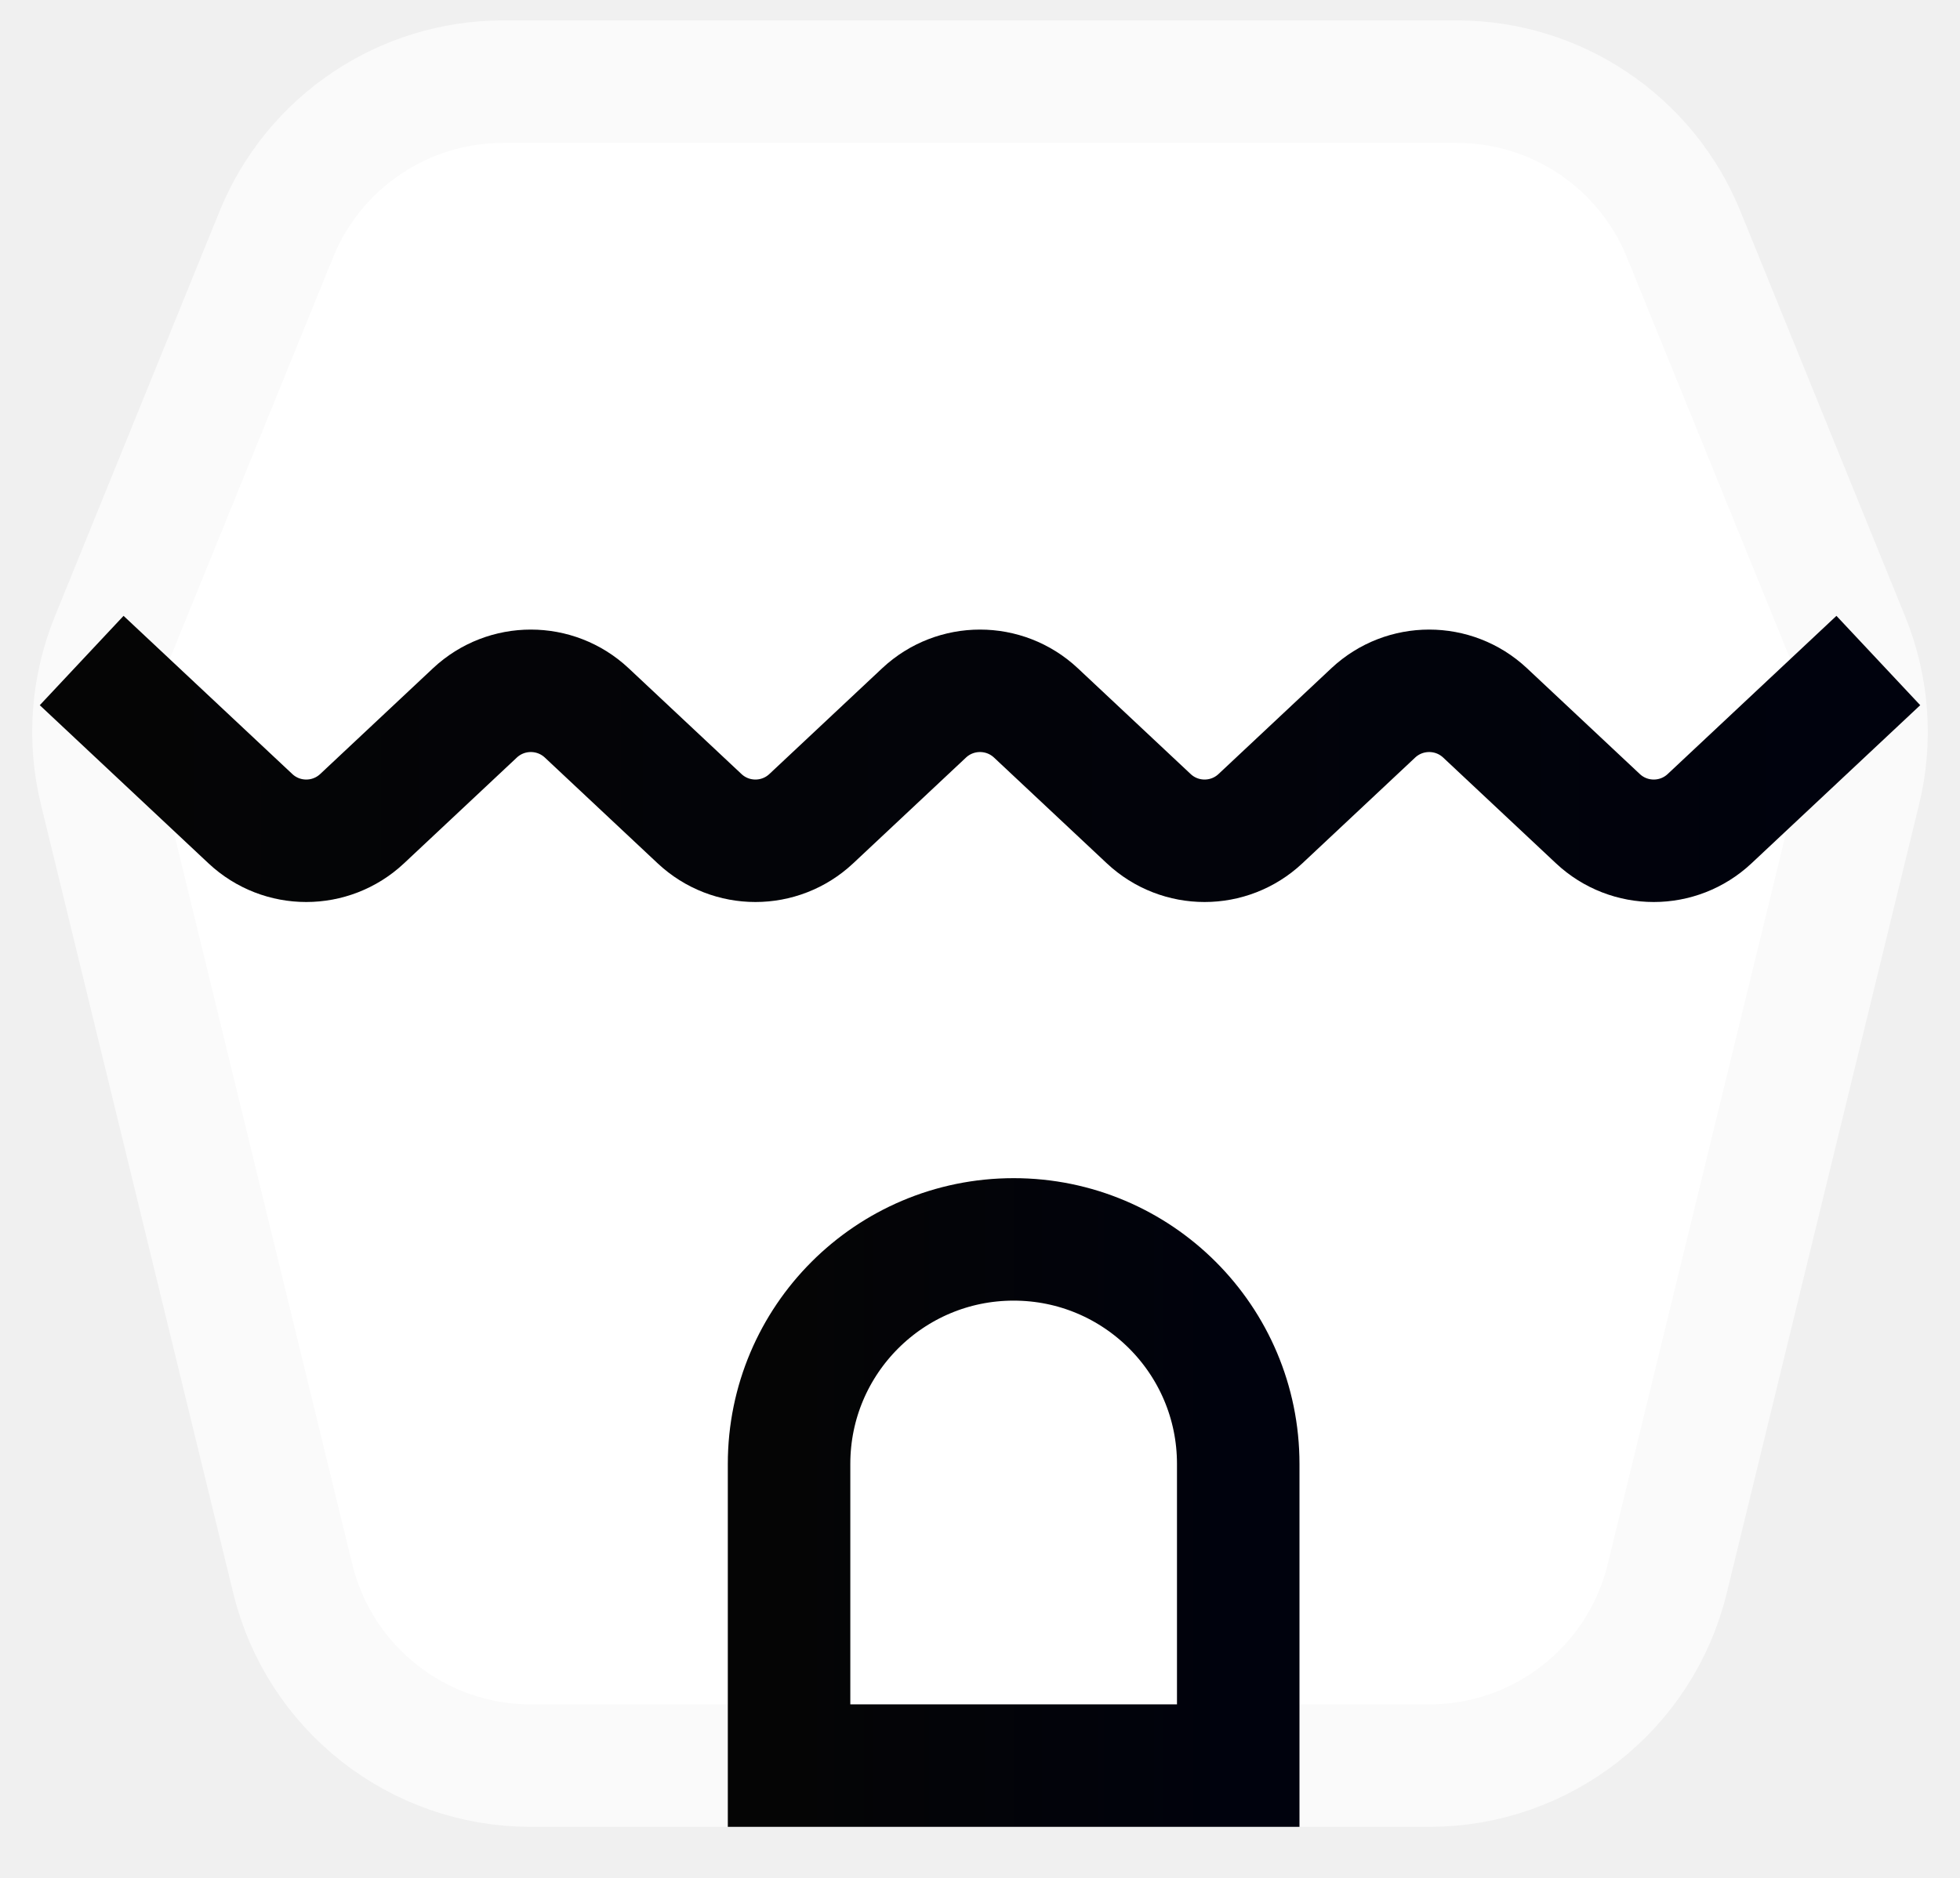
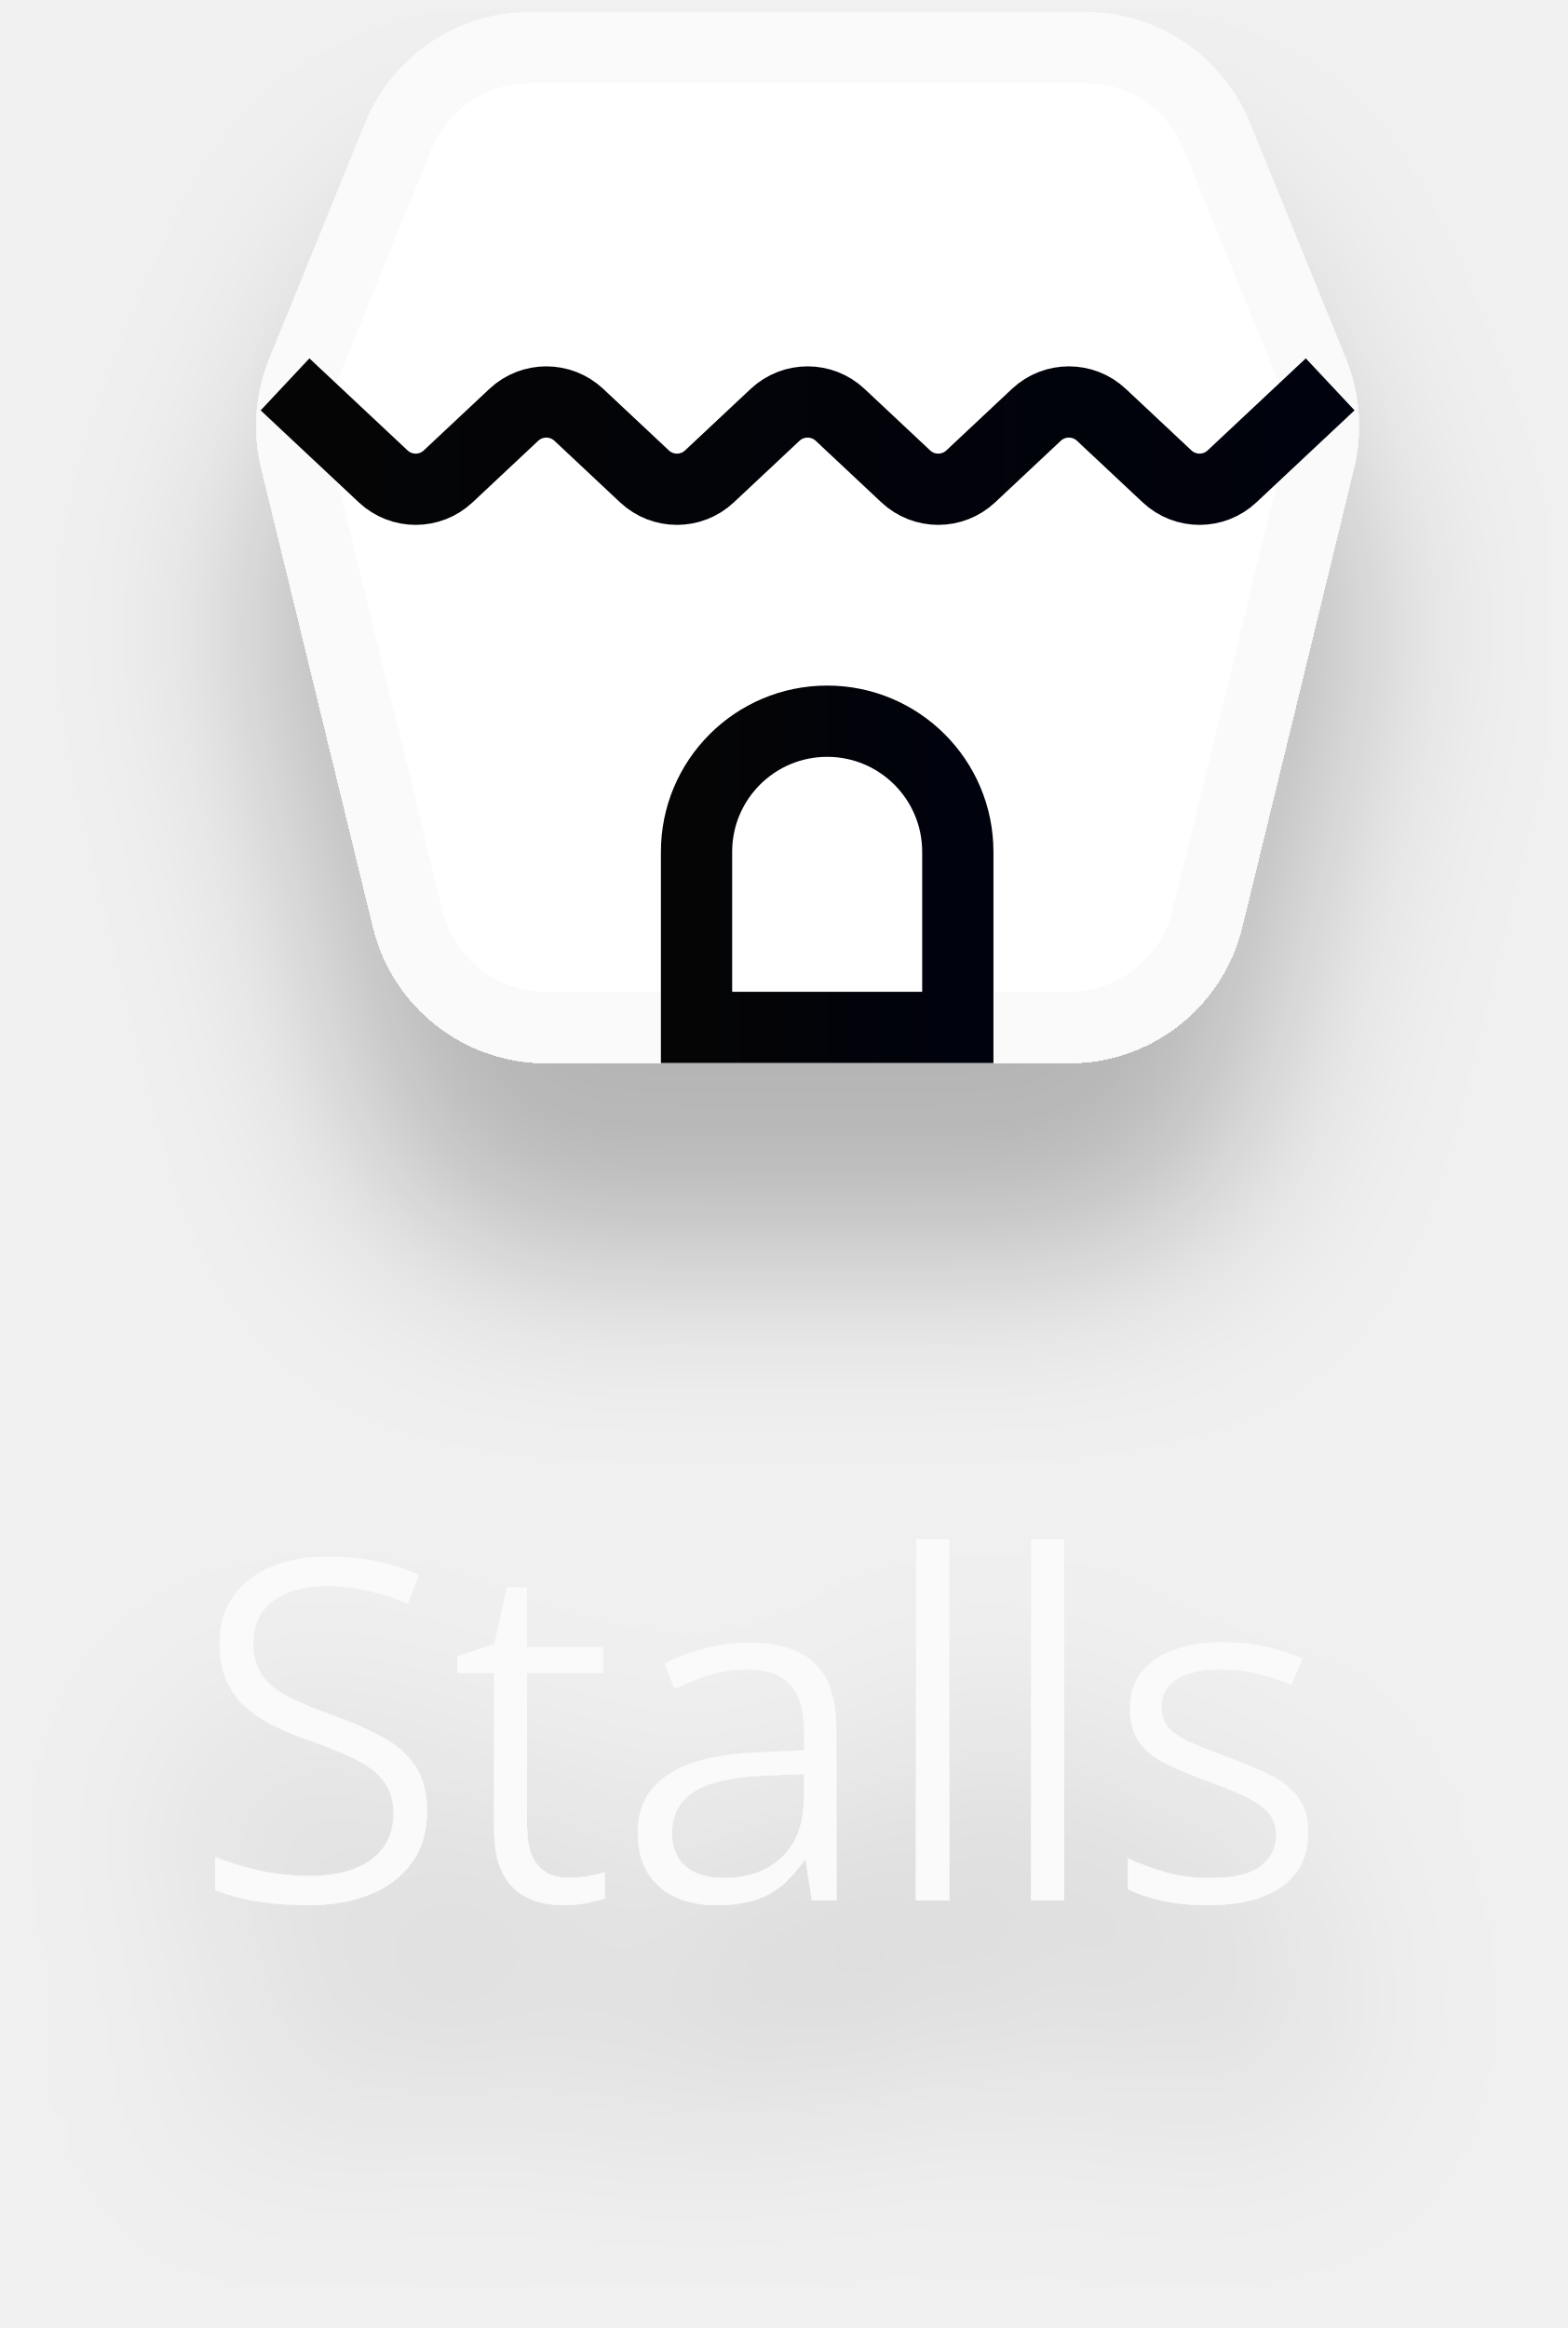
- <svg xmlns="http://www.w3.org/2000/svg" width="24" height="23" viewBox="0 0 24 23" fill="none">
-   <path d="M20.415 19.336C20.088 20.679 18.884 21.625 17.501 21.625H6.499C5.116 21.625 3.912 20.679 3.585 19.336L1.23 9.676C1.08 9.064 1.128 8.42 1.365 7.836L3.383 2.871C3.842 1.74 4.941 1 6.162 1H17.838C19.059 1 20.158 1.74 20.617 2.871L22.635 7.836C22.872 8.42 22.92 9.064 22.77 9.676L20.415 19.336Z" fill="white" stroke="#FAFAFA" stroke-width="1.5" />
-   <path d="M1 8.09L3.066 10.027C3.451 10.388 4.049 10.388 4.434 10.027L5.816 8.731C6.201 8.371 6.799 8.371 7.184 8.731L8.566 10.027C8.951 10.388 9.549 10.388 9.934 10.027L11.316 8.731C11.701 8.371 12.299 8.371 12.684 8.731L14.066 10.027C14.451 10.388 15.049 10.388 15.434 10.027L16.816 8.731C17.201 8.371 17.799 8.371 18.184 8.731L19.566 10.027C19.951 10.388 20.549 10.388 20.934 10.027L23 8.09" stroke="url(#paint0_linear_594_10686)" stroke-width="1.5" />
-   <path d="M9.662 17.93C9.662 16.411 10.893 15.18 12.412 15.18V15.18C13.931 15.18 15.162 16.411 15.162 17.93V21.625H9.662V17.93Z" stroke="url(#paint1_linear_594_10686)" stroke-width="1.5" />
+ <svg xmlns="http://www.w3.org/2000/svg" width="33" height="49" viewBox="0 0 33 49" fill="none">
+   <g filter="url(#filter0_d_945_16453)">
+     <path d="M8.988 38.125C8.988 38.548 8.881 38.908 8.666 39.204C8.454 39.497 8.161 39.72 7.787 39.873C7.416 40.023 6.983 40.098 6.488 40.098C6.212 40.098 5.953 40.085 5.712 40.059C5.474 40.033 5.256 39.995 5.058 39.946C4.862 39.898 4.687 39.84 4.53 39.775V39.092C4.781 39.193 5.077 39.284 5.419 39.365C5.764 39.447 6.13 39.487 6.518 39.487C6.882 39.487 7.196 39.437 7.46 39.336C7.724 39.235 7.927 39.087 8.07 38.892C8.214 38.696 8.285 38.457 8.285 38.174C8.285 37.91 8.225 37.692 8.104 37.52C7.984 37.344 7.794 37.189 7.533 37.056C7.276 36.919 6.934 36.777 6.508 36.631C6.208 36.527 5.941 36.414 5.707 36.294C5.473 36.17 5.274 36.03 5.111 35.874C4.952 35.715 4.83 35.529 4.745 35.317C4.664 35.102 4.623 34.855 4.623 34.575C4.623 34.191 4.721 33.864 4.916 33.594C5.111 33.32 5.38 33.114 5.722 32.974C6.067 32.83 6.459 32.759 6.898 32.759C7.263 32.759 7.605 32.793 7.924 32.861C8.243 32.93 8.541 33.026 8.817 33.149L8.588 33.755C8.321 33.641 8.043 33.551 7.753 33.486C7.466 33.418 7.175 33.384 6.879 33.384C6.563 33.384 6.29 33.431 6.059 33.525C5.827 33.617 5.648 33.752 5.521 33.931C5.395 34.106 5.331 34.321 5.331 34.575C5.331 34.849 5.391 35.075 5.512 35.254C5.632 35.43 5.814 35.581 6.059 35.708C6.303 35.835 6.612 35.965 6.986 36.099C7.406 36.248 7.764 36.406 8.061 36.572C8.36 36.738 8.59 36.943 8.749 37.188C8.909 37.432 8.988 37.744 8.988 38.125ZM11.967 39.526C12.107 39.526 12.245 39.515 12.382 39.492C12.519 39.469 12.634 39.442 12.729 39.409V39.951C12.628 39.99 12.499 40.024 12.343 40.054C12.187 40.083 12.027 40.098 11.864 40.098C11.575 40.098 11.321 40.046 11.102 39.941C10.884 39.837 10.713 39.668 10.59 39.434C10.466 39.199 10.404 38.885 10.404 38.491V35.215H9.628V34.858L10.404 34.605L10.668 33.408H11.093V34.668H12.694V35.215H11.093V38.462C11.093 38.817 11.168 39.084 11.317 39.263C11.467 39.438 11.684 39.526 11.967 39.526ZM15.771 34.575C16.389 34.575 16.848 34.72 17.148 35.01C17.45 35.3 17.602 35.76 17.602 36.392V40H17.094L16.962 39.155H16.928C16.791 39.351 16.641 39.52 16.479 39.663C16.316 39.803 16.124 39.91 15.902 39.985C15.681 40.06 15.409 40.098 15.087 40.098C14.755 40.098 14.465 40.041 14.218 39.927C13.97 39.813 13.777 39.644 13.637 39.419C13.497 39.191 13.427 38.908 13.427 38.569C13.427 38.039 13.64 37.633 14.066 37.353C14.496 37.07 15.134 36.914 15.98 36.885L16.928 36.841V36.489C16.928 35.995 16.825 35.646 16.62 35.444C16.415 35.239 16.12 35.137 15.736 35.137C15.46 35.137 15.194 35.176 14.94 35.254C14.687 35.332 14.439 35.43 14.198 35.547L13.988 35.01C14.232 34.889 14.506 34.787 14.809 34.702C15.115 34.617 15.435 34.575 15.771 34.575ZM16.923 37.339L16.064 37.373C15.393 37.402 14.905 37.516 14.599 37.715C14.296 37.913 14.145 38.202 14.145 38.579C14.145 38.895 14.242 39.133 14.438 39.292C14.633 39.452 14.896 39.531 15.229 39.531C15.746 39.531 16.156 39.386 16.459 39.097C16.765 38.807 16.92 38.389 16.923 37.842V37.339ZM19.98 40H19.286V32.402H19.98V40ZM22.401 40H21.708V32.402H22.401V40ZM27.538 38.565C27.538 38.897 27.455 39.176 27.289 39.404C27.123 39.632 26.884 39.805 26.571 39.922C26.259 40.039 25.883 40.098 25.443 40.098C25.072 40.098 24.747 40.067 24.467 40.005C24.187 39.943 23.946 39.862 23.744 39.761V39.116C23.972 39.227 24.236 39.325 24.535 39.409C24.835 39.491 25.142 39.531 25.458 39.531C25.953 39.531 26.311 39.45 26.532 39.287C26.754 39.124 26.864 38.901 26.864 38.618C26.864 38.446 26.815 38.299 26.718 38.179C26.62 38.055 26.469 37.941 26.264 37.837C26.059 37.733 25.79 37.622 25.458 37.505C25.123 37.381 24.83 37.259 24.579 37.139C24.328 37.018 24.133 36.867 23.993 36.685C23.856 36.499 23.788 36.255 23.788 35.952C23.788 35.509 23.965 35.168 24.32 34.927C24.678 34.686 25.152 34.565 25.741 34.565C26.064 34.565 26.363 34.596 26.64 34.658C26.92 34.72 27.178 34.803 27.416 34.907L27.182 35.464C26.967 35.37 26.731 35.291 26.474 35.23C26.22 35.168 25.961 35.137 25.697 35.137C25.3 35.137 24.992 35.205 24.774 35.342C24.56 35.475 24.452 35.666 24.452 35.913C24.452 36.102 24.503 36.255 24.604 36.372C24.708 36.486 24.864 36.589 25.072 36.68C25.284 36.771 25.551 36.877 25.873 36.997C26.199 37.114 26.487 37.236 26.737 37.363C26.988 37.487 27.183 37.643 27.323 37.832C27.466 38.018 27.538 38.262 27.538 38.565Z" fill="#FAFAFA" />
+     <path d="M25.415 19.336C25.088 20.679 23.884 21.625 22.501 21.625H11.499C10.116 21.625 8.912 20.679 8.585 19.336L6.23 9.676C6.08 9.064 6.128 8.42 6.365 7.836L8.383 2.871C8.842 1.74 9.941 1 11.162 1H22.838C24.059 1 25.158 1.74 25.617 2.871L27.635 7.836C27.872 8.42 27.92 9.064 27.77 9.676L25.415 19.336Z" fill="white" stroke="#FAFAFA" stroke-width="1.5" />
+     <path d="M6 8.09L8.066 10.027C8.451 10.388 9.049 10.388 9.434 10.027L10.816 8.731C11.201 8.371 11.799 8.371 12.184 8.731L13.566 10.027C13.951 10.388 14.549 10.388 14.934 10.027L16.316 8.731C16.701 8.371 17.299 8.371 17.684 8.731L19.066 10.027C19.451 10.388 20.049 10.388 20.434 10.027L21.816 8.731C22.201 8.371 22.799 8.371 23.184 8.731L24.566 10.027C24.951 10.388 25.549 10.388 25.934 10.027L28 8.09" stroke="url(#paint0_linear_945_16453)" stroke-width="1.5" />
+     <path d="M14.662 17.93C14.662 16.411 15.893 15.18 17.412 15.18V15.18C18.931 15.18 20.162 16.411 20.162 17.93V21.625H14.662V17.93Z" stroke="url(#paint1_linear_945_16453)" stroke-width="1.5" />
+   </g>
  <defs>
-     <linearGradient id="paint0_linear_594_10686" x1="1" y1="9.31" x2="23" y2="9.31" gradientUnits="userSpaceOnUse">
+     <filter id="filter0_d_945_16453" x="0.53" y="0.25" width="32.076" height="47.848" filterUnits="userSpaceOnUse" color-interpolation-filters="sRGB">
+       <feFlood flood-opacity="0" result="BackgroundImageFix" />
+       <feColorMatrix in="SourceAlpha" type="matrix" values="0 0 0 0 0 0 0 0 0 0 0 0 0 0 0 0 0 0 127 0" result="hardAlpha" />
+       <feOffset dy="4" />
+       <feGaussianBlur stdDeviation="2" />
+       <feComposite in2="hardAlpha" operator="out" />
+       <feColorMatrix type="matrix" values="0 0 0 0 0 0 0 0 0 0 0 0 0 0 0 0 0 0 0.25 0" />
+       <feBlend mode="normal" in2="BackgroundImageFix" result="effect1_dropShadow_945_16453" />
+       <feBlend mode="normal" in="SourceGraphic" in2="effect1_dropShadow_945_16453" result="shape" />
+     </filter>
+     <linearGradient id="paint0_linear_945_16453" x1="6" y1="9.31" x2="28" y2="9.31" gradientUnits="userSpaceOnUse">
      <stop stop-color="#050505" />
      <stop offset="1" stop-color="#00020D" />
    </linearGradient>
-     <linearGradient id="paint1_linear_594_10686" x1="9.662" y1="18.23" x2="15.162" y2="18.23" gradientUnits="userSpaceOnUse">
+     <linearGradient id="paint1_linear_945_16453" x1="14.662" y1="18.23" x2="20.162" y2="18.23" gradientUnits="userSpaceOnUse">
      <stop stop-color="#050505" />
      <stop offset="1" stop-color="#00020D" />
    </linearGradient>
  </defs>
</svg>
